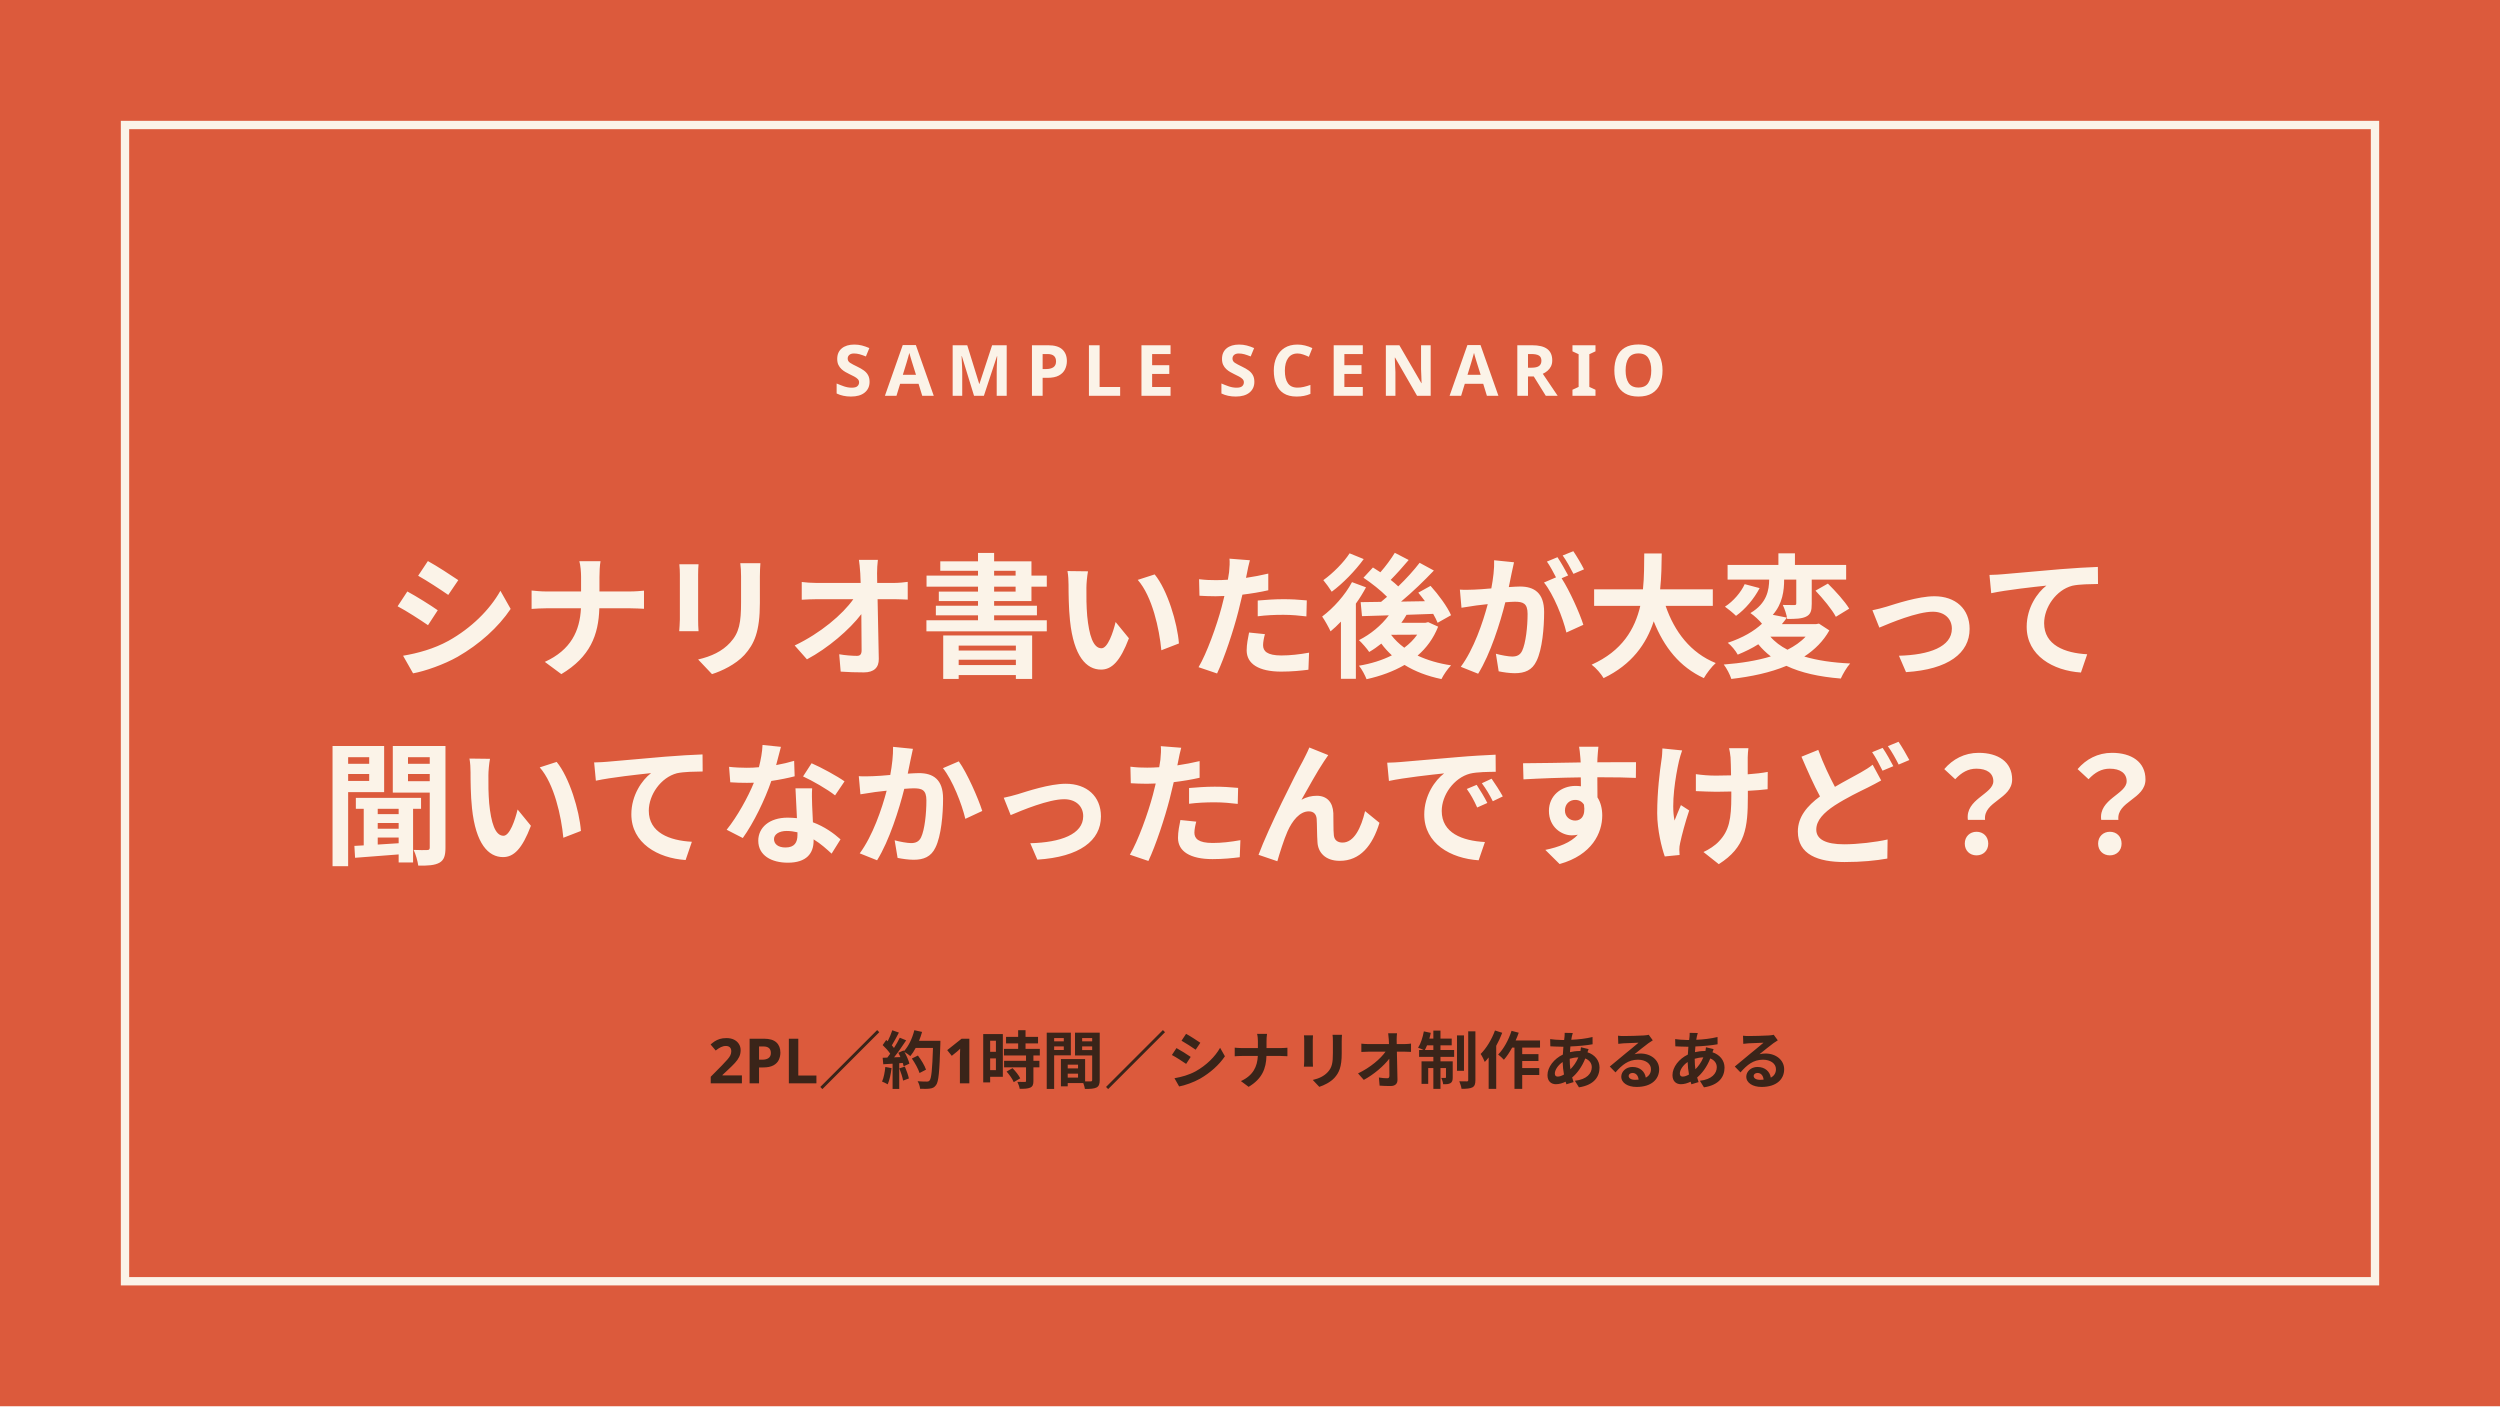
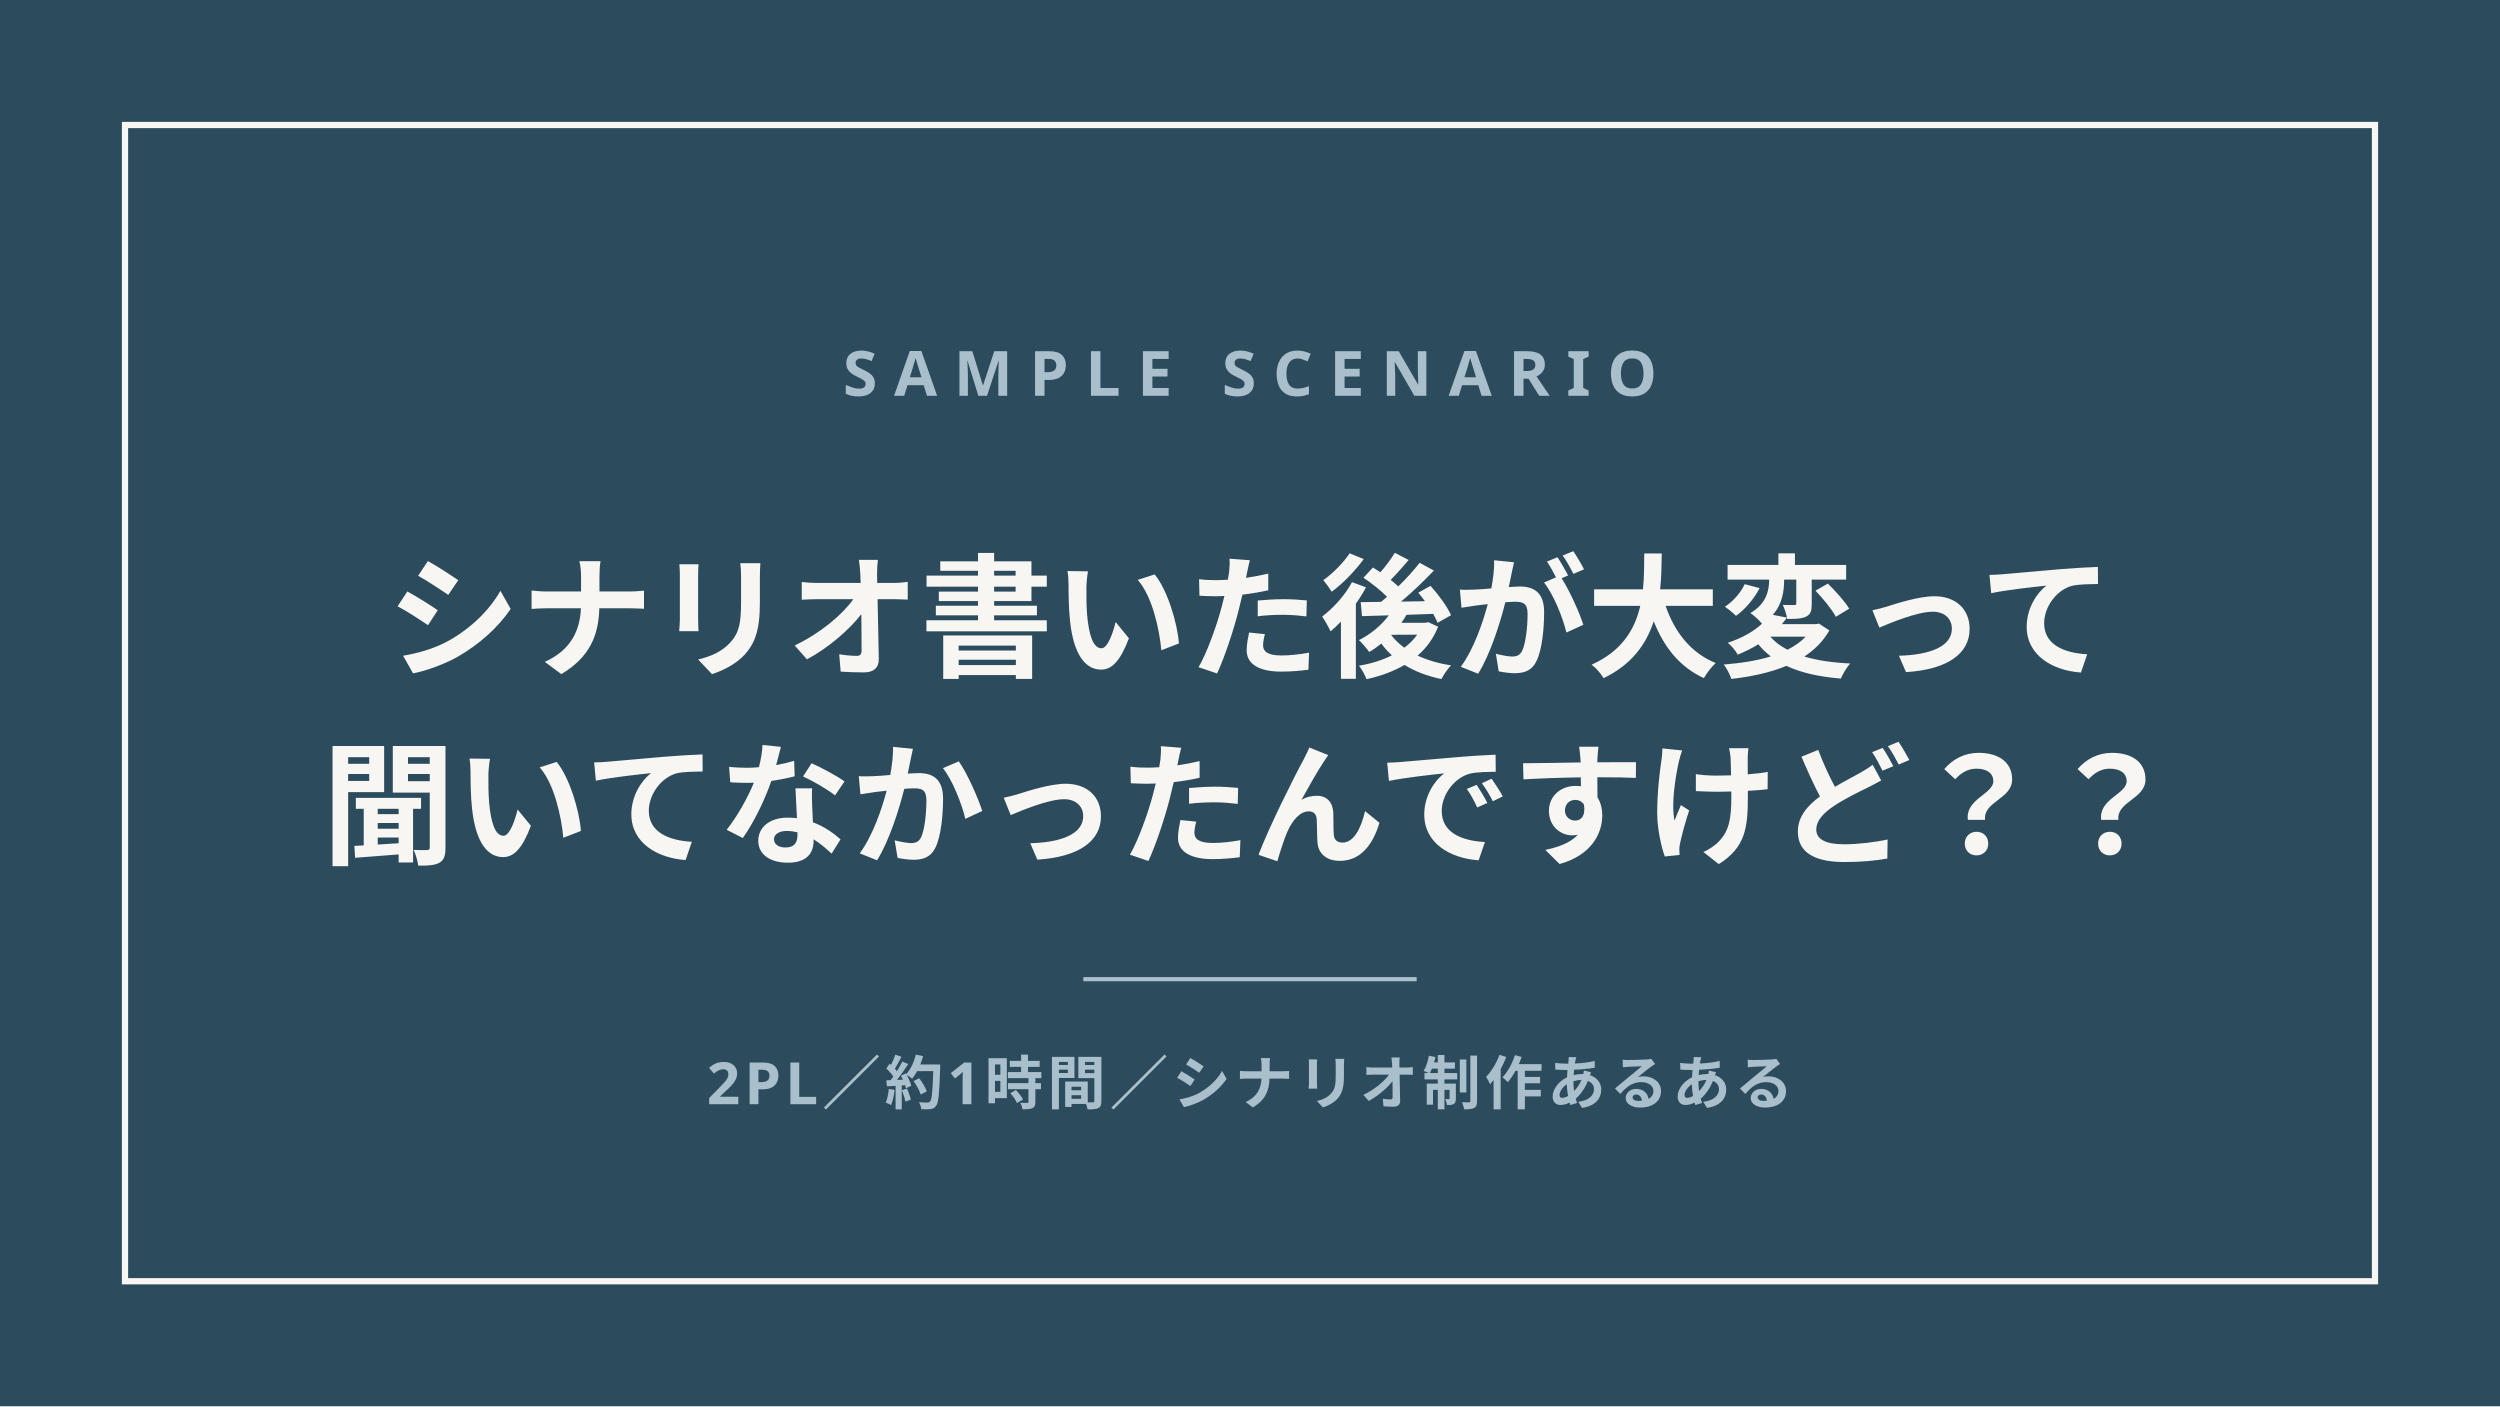
<svg xmlns="http://www.w3.org/2000/svg" viewBox="0 0 1200 675" width="1200" height="675">
-   <rect width="1200" height="675" fill="#DC5A3C" />
-   <rect x="60" y="60" width="1080" height="555" fill="none" stroke="#FBF3E8" stroke-width="4" />
-   <text x="600" y="190" text-anchor="middle" fill="#FBF3E8" font-family="'Noto Sans JP', sans-serif" font-size="34" font-weight="700" letter-spacing="6">SAMPLE SCENARIO</text>
-   <text x="600" y="320" text-anchor="middle" fill="#FBF3E8" font-family="'Noto Serif JP', serif" font-size="64" font-weight="700">シナリオ書いた後が大変って</text>
-   <text x="600" y="410" text-anchor="middle" fill="#FBF3E8" font-family="'Noto Serif JP', serif" font-size="64" font-weight="700">聞いてなかったんですけど？？</text>
-   <text x="600" y="520" text-anchor="middle" fill="#3A2419" font-family="'Noto Sans JP', sans-serif" font-size="30" font-weight="700">2PL／約1時間／シナリオ制作あるある</text>
+   <rect width="1200" height="675" fill="#2C4C5E" />
+   <rect x="60" y="60" width="1080" height="555" fill="none" stroke="#F7F6F3" stroke-width="3" />
+   <text x="600" y="190" text-anchor="middle" fill="#A9BFCB" font-family="'Noto Sans JP', sans-serif" font-size="30" font-weight="700" letter-spacing="8">SAMPLE SCENARIO</text>
+   <text x="600" y="320" text-anchor="middle" fill="#F7F6F3" font-family="'Noto Serif JP', serif" font-size="64" font-weight="700">シナリオ書いた後が大変って</text>
+   <text x="600" y="410" text-anchor="middle" fill="#F7F6F3" font-family="'Noto Serif JP', serif" font-size="64" font-weight="700">聞いてなかったんですけど？？</text>
+   <line x1="520" y1="470" x2="680" y2="470" stroke="#A9BFCB" stroke-width="2" />
+   <text x="600" y="530" text-anchor="middle" fill="#A9BFCB" font-family="'Noto Sans JP', sans-serif" font-size="28" font-weight="700" letter-spacing="2">2PL／約1時間／シナリオ制作あるある</text>
</svg>
